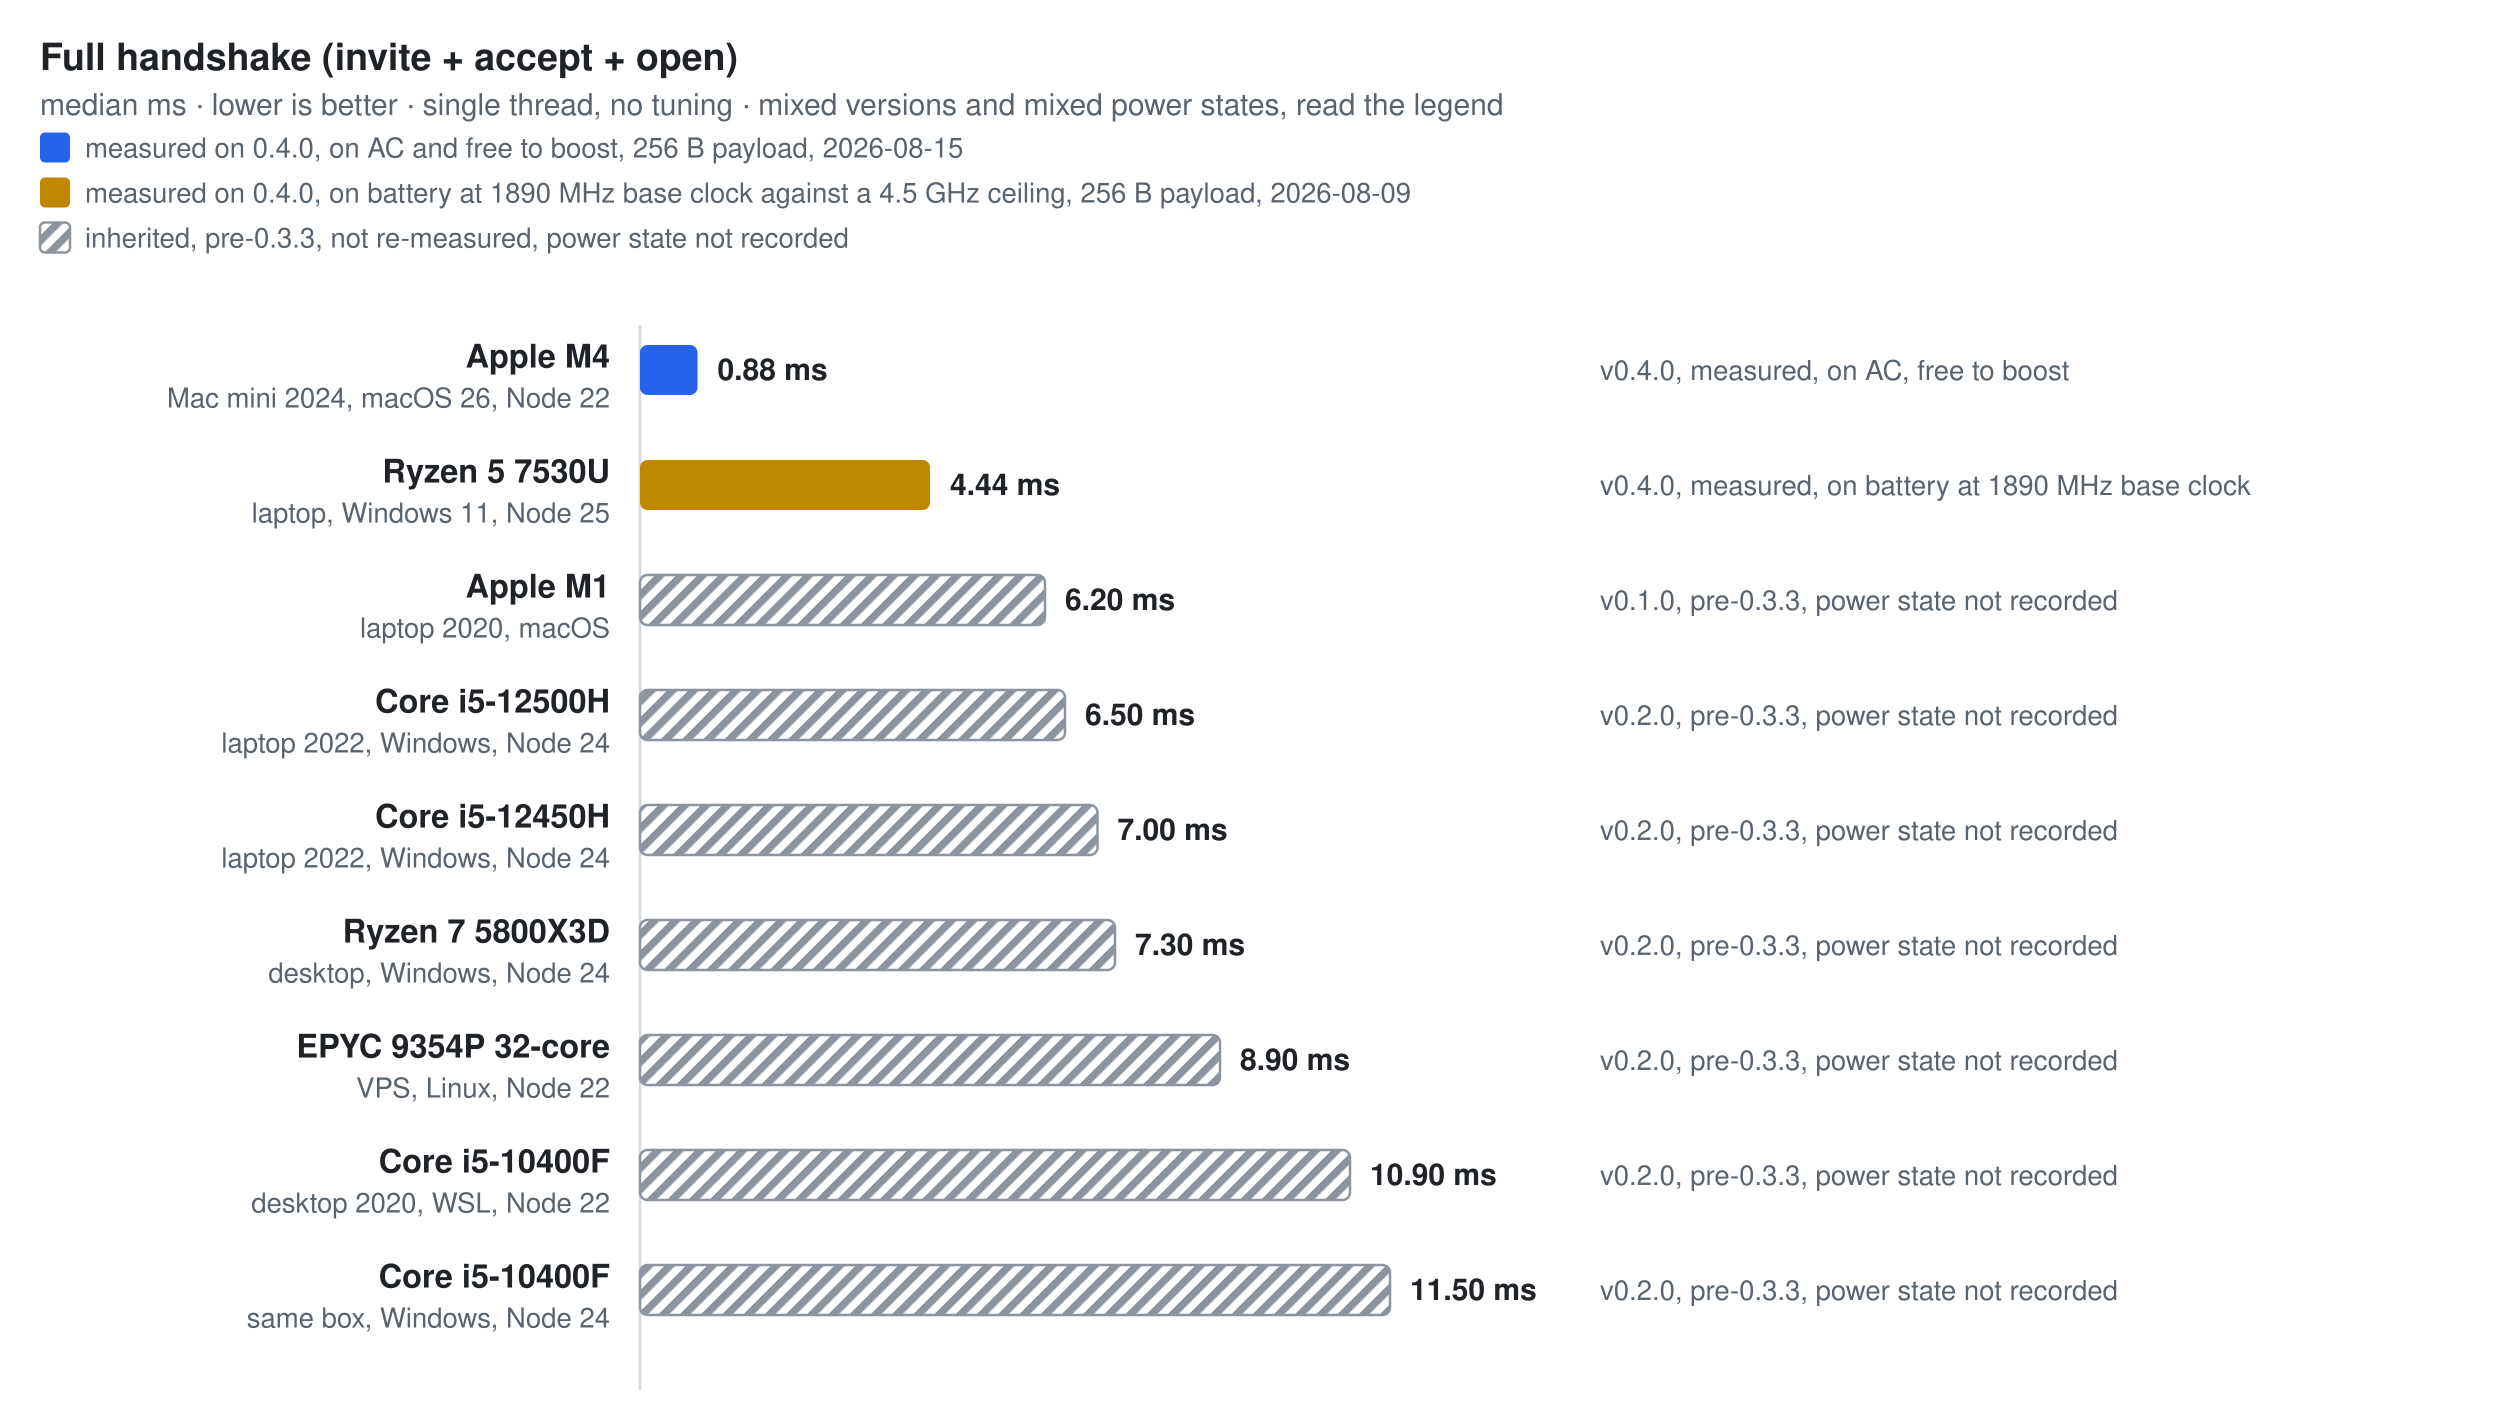
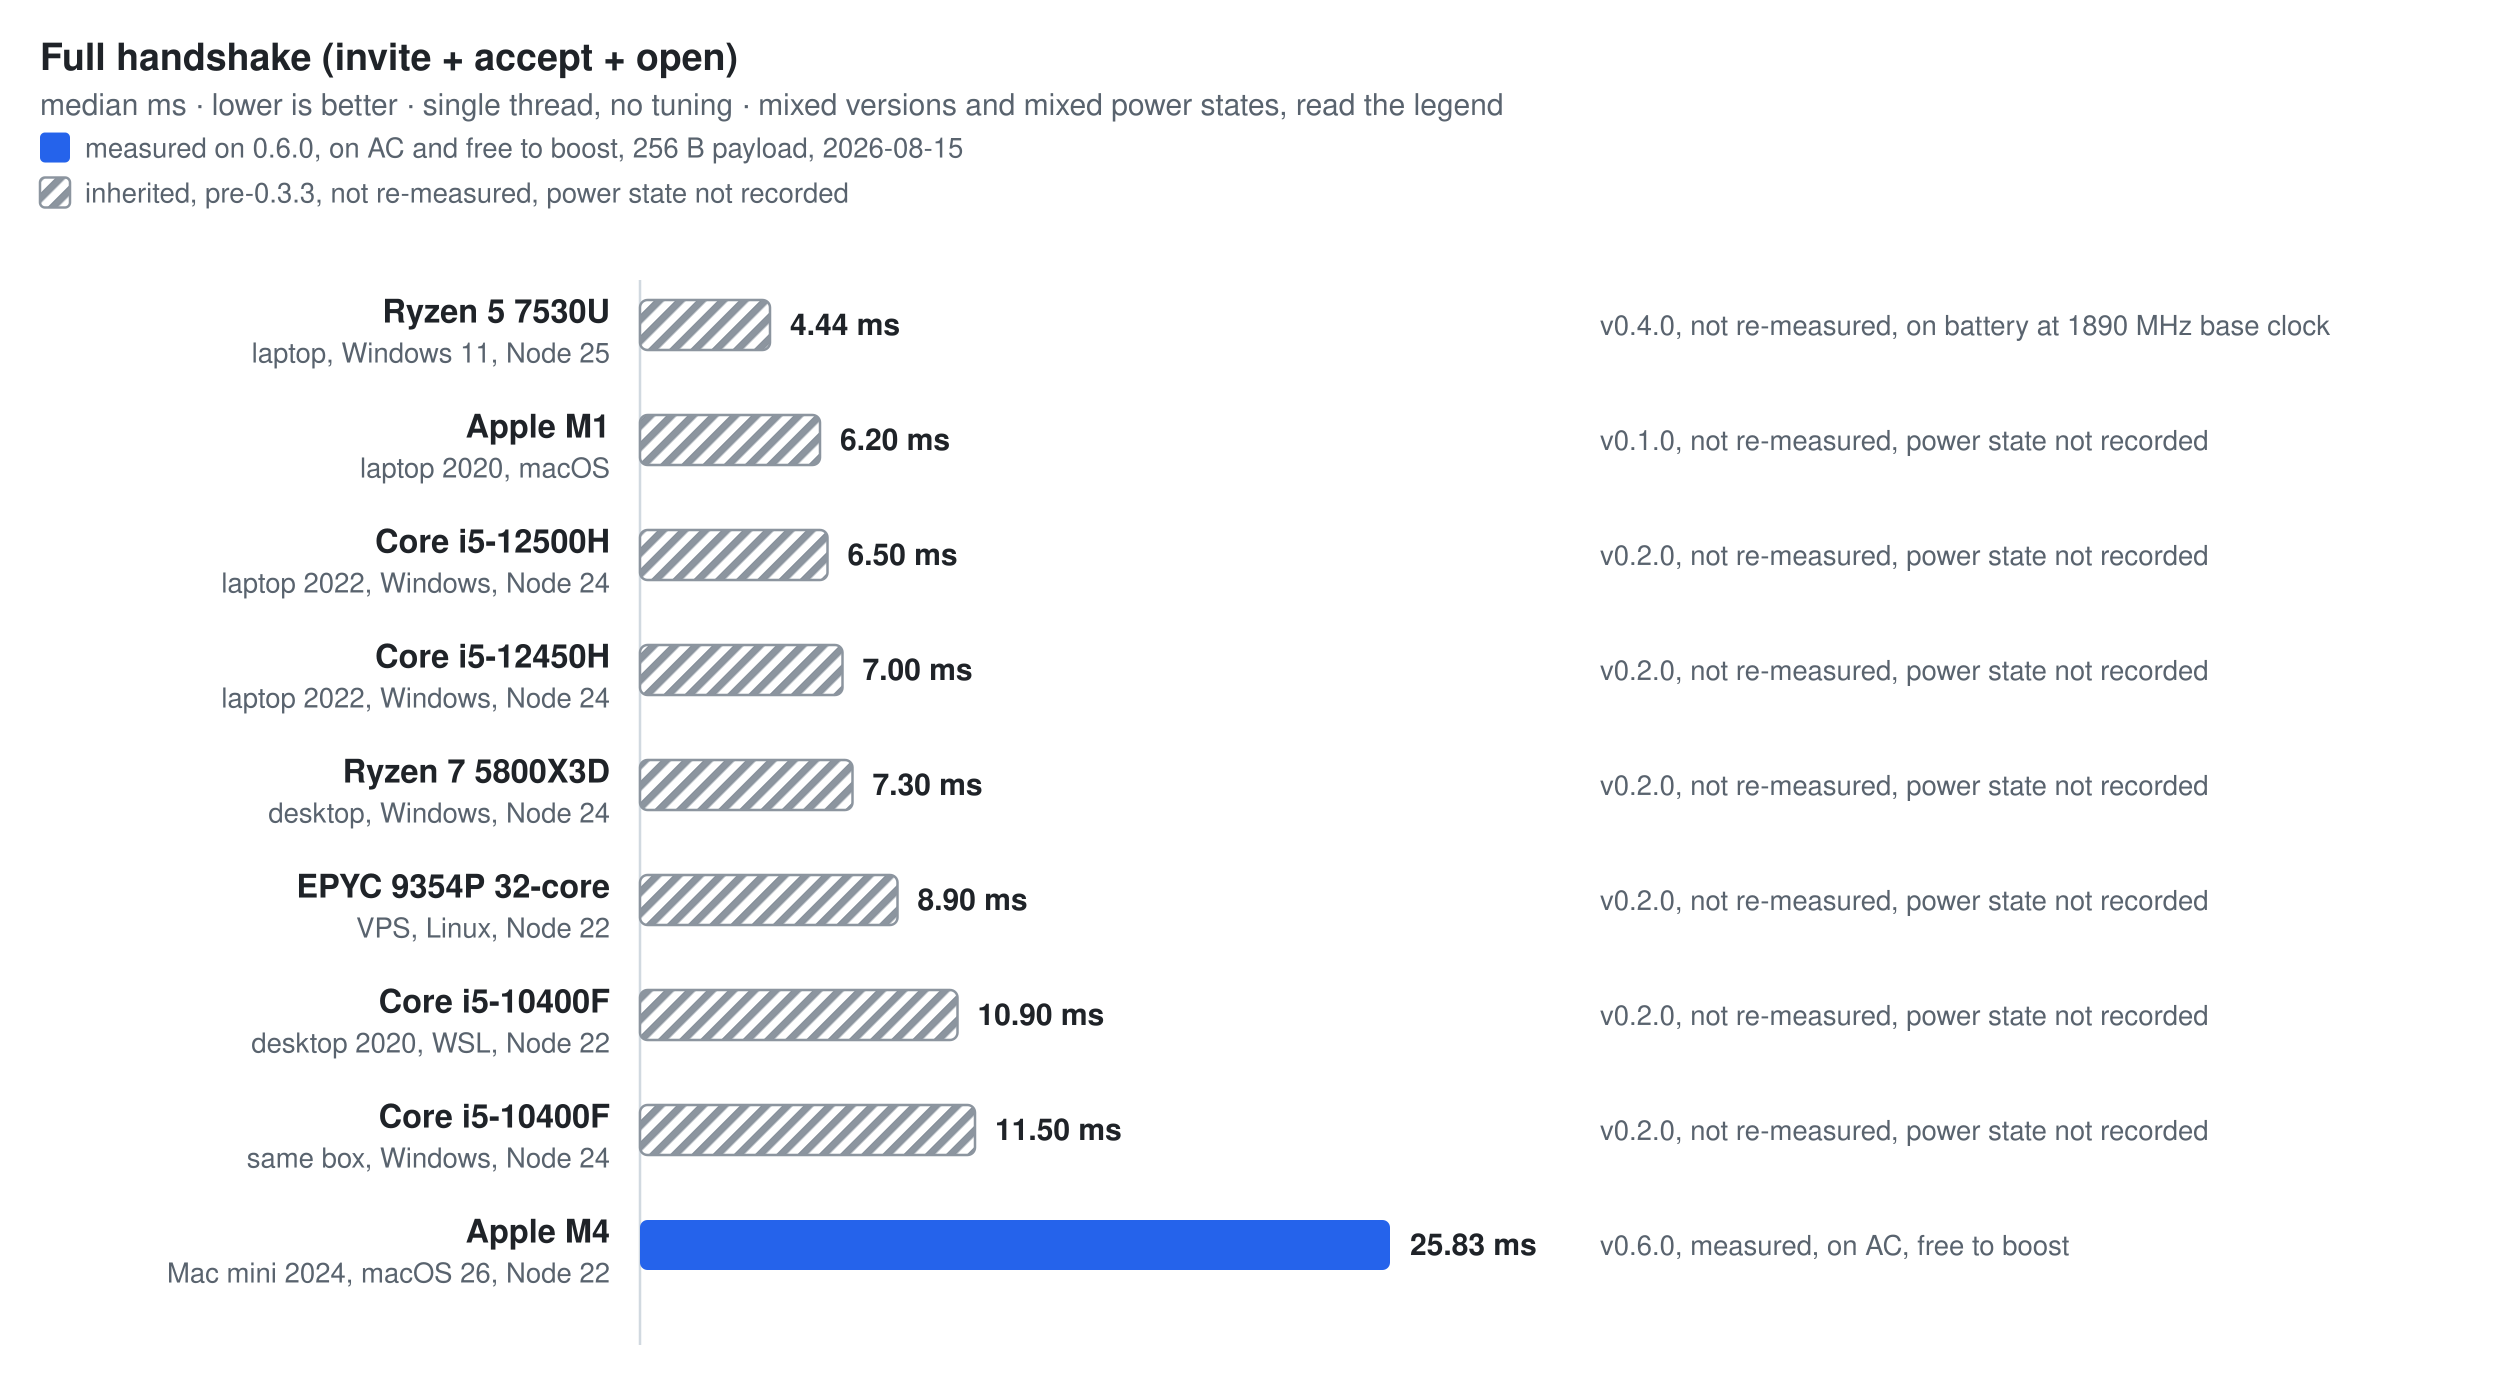
- <svg xmlns="http://www.w3.org/2000/svg" width="1000" height="568" viewBox="0 0 1000 568" role="img" aria-label="Full handshake (invite + accept + open), median ms per machine, lower is better: Apple M4 0.88 (v0.4.0, measured, on AC, free to boost), Ryzen 5 7530U 4.44 (v0.4.0, measured, on battery at 1890 MHz base clock), Apple M1 6.20 (v0.1.0, pre-0.3.3, power state not recorded), Core i5-12500H 6.50 (v0.2.0, pre-0.3.3, power state not recorded), Core i5-12450H 7.00 (v0.2.0, pre-0.3.3, power state not recorded), Ryzen 7 5800X3D 7.30 (v0.2.0, pre-0.3.3, power state not recorded), EPYC 9354P 32-core 8.90 (v0.2.0, pre-0.3.3, power state not recorded), Core i5-10400F 10.90 (v0.2.0, pre-0.3.3, power state not recorded), Core i5-10400F 11.50 (v0.2.0, pre-0.3.3, power state not recorded). Only the Apple M4 and Ryzen 5 7530U rows are measured on 0.4.0. Every inherited row predates the native curve and hash backends added in 0.3.3 and none recorded a power state, so the distance between them and the measured rows mixes version, backend and CPU clock together and is not a clean hardware ranking. The measured rows are not comparable to each other either: Apple M4 on AC, free to boost, Ryzen 5 7530U on battery at 1890 MHz base clock, so the distance between them is a power state stacked on a difference in hardware. Absolute milliseconds on the Ryzen 5 7530U row are power-state dependent: it was taken on battery at 1890 MHz base clock against a 4.5 GHz boost ceiling, so the same code on mains power is considerably quicker.">
-   <rect width="1000" height="568" fill="#ffffff" />
+ <svg xmlns="http://www.w3.org/2000/svg" width="1000" height="550" viewBox="0 0 1000 550" role="img" aria-label="Full handshake (invite + accept + open), median ms per machine, lower is better: Ryzen 5 7530U 4.44 (v0.4.0, not re-measured, on battery at 1890 MHz base clock), Apple M1 6.20 (v0.1.0, not re-measured, power state not recorded), Core i5-12500H 6.50 (v0.2.0, not re-measured, power state not recorded), Core i5-12450H 7.00 (v0.2.0, not re-measured, power state not recorded), Ryzen 7 5800X3D 7.30 (v0.2.0, not re-measured, power state not recorded), EPYC 9354P 32-core 8.90 (v0.2.0, not re-measured, power state not recorded), Core i5-10400F 10.90 (v0.2.0, not re-measured, power state not recorded), Core i5-10400F 11.50 (v0.2.0, not re-measured, power state not recorded), Apple M4 25.83 (v0.6.0, measured, on AC, free to boost). Only the Apple M4 row is measured on 0.6.0. READ THE VERSION ON EACH BAR BEFORE COMPARING THEM. The 0.6.0 handshake carries two ML-DSA-65 signatures and every earlier row does not, which on one unchanged machine is the difference between 0.88 ms and 25.8 ms. So a shorter bar on an older version is not a faster machine, it is an unauthenticated handshake. The seven 0.1.0 and 0.2.0 rows additionally predate the native curve and hash backends added in 0.3.3 and none recorded a power state.">
+   <rect width="1000" height="550" fill="#ffffff" />
  <defs>
    <pattern id="stale" width="6" height="6" patternUnits="userSpaceOnUse" patternTransform="rotate(45)">
      <rect width="6" height="6" fill="#ffffff" />
      <rect width="3" height="6" fill="#8c959f" />
    </pattern>
  </defs>
  <text x="16" y="28" font-family="-apple-system,BlinkMacSystemFont,'Segoe UI',Helvetica,Arial,sans-serif" font-size="15" font-weight="700" fill="#1f2328">Full handshake (invite + accept + open)</text>
  <text x="16" y="46" font-family="-apple-system,BlinkMacSystemFont,'Segoe UI',Helvetica,Arial,sans-serif" font-size="12" fill="#59636e">median ms · lower is better · single thread, no tuning · mixed versions and mixed power states, read the legend</text>
  <rect x="16" y="53" width="12" height="12" rx="2" fill="#2563eb" />
-   <text x="34" y="63" font-family="-apple-system,BlinkMacSystemFont,'Segoe UI',Helvetica,Arial,sans-serif" font-size="11" fill="#59636e">measured on 0.4.0, on AC and free to boost, 256 B payload, 2026-08-15</text>
-   <rect x="16" y="71" width="12" height="12" rx="2" fill="#bf8700" />
-   <text x="34" y="81" font-family="-apple-system,BlinkMacSystemFont,'Segoe UI',Helvetica,Arial,sans-serif" font-size="11" fill="#59636e">measured on 0.4.0, on battery at 1890 MHz base clock against a 4.5 GHz ceiling, 256 B payload, 2026-08-09</text>
-   <rect x="16" y="89" width="12" height="12" rx="2" fill="url(#stale)" stroke="#8c959f" stroke-width="1" />
-   <text x="34" y="99" font-family="-apple-system,BlinkMacSystemFont,'Segoe UI',Helvetica,Arial,sans-serif" font-size="11" fill="#59636e">inherited, pre-0.3.3, not re-measured, power state not recorded</text>
-   <line x1="256" y1="130" x2="256" y2="556" stroke="#d1d9e0" stroke-width="1" />
-   <text x="244" y="147" text-anchor="end" font-family="-apple-system,BlinkMacSystemFont,'Segoe UI',Helvetica,Arial,sans-serif" font-size="13" font-weight="600" fill="#1f2328">Apple M4</text>
-   <text x="244" y="163" text-anchor="end" font-family="-apple-system,BlinkMacSystemFont,'Segoe UI',Helvetica,Arial,sans-serif" font-size="11" fill="#59636e">Mac mini 2024, macOS 26, Node 22</text>
-   <rect x="256" y="138" width="23" height="20" rx="3" fill="#2563eb" />
-   <text x="287" y="152" font-family="-apple-system,BlinkMacSystemFont,'Segoe UI',Helvetica,Arial,sans-serif" font-size="12" font-weight="600" fill="#1f2328">0.88 ms</text>
-   <text x="640" y="152" font-family="-apple-system,BlinkMacSystemFont,'Segoe UI',Helvetica,Arial,sans-serif" font-size="11" fill="#59636e">v0.4.0, measured, on AC, free to boost</text>
-   <text x="244" y="193" text-anchor="end" font-family="-apple-system,BlinkMacSystemFont,'Segoe UI',Helvetica,Arial,sans-serif" font-size="13" font-weight="600" fill="#1f2328">Ryzen 5 7530U</text>
-   <text x="244" y="209" text-anchor="end" font-family="-apple-system,BlinkMacSystemFont,'Segoe UI',Helvetica,Arial,sans-serif" font-size="11" fill="#59636e">laptop, Windows 11, Node 25</text>
-   <rect x="256" y="184" width="116" height="20" rx="3" fill="#bf8700" />
-   <text x="380" y="198" font-family="-apple-system,BlinkMacSystemFont,'Segoe UI',Helvetica,Arial,sans-serif" font-size="12" font-weight="600" fill="#1f2328">4.44 ms</text>
-   <text x="640" y="198" font-family="-apple-system,BlinkMacSystemFont,'Segoe UI',Helvetica,Arial,sans-serif" font-size="11" fill="#59636e">v0.4.0, measured, on battery at 1890 MHz base clock</text>
-   <text x="244" y="239" text-anchor="end" font-family="-apple-system,BlinkMacSystemFont,'Segoe UI',Helvetica,Arial,sans-serif" font-size="13" font-weight="600" fill="#1f2328">Apple M1</text>
-   <text x="244" y="255" text-anchor="end" font-family="-apple-system,BlinkMacSystemFont,'Segoe UI',Helvetica,Arial,sans-serif" font-size="11" fill="#59636e">laptop 2020, macOS</text>
-   <rect x="256" y="230" width="162" height="20" rx="3" fill="url(#stale)" stroke="#8c959f" stroke-width="1" />
-   <text x="426" y="244" font-family="-apple-system,BlinkMacSystemFont,'Segoe UI',Helvetica,Arial,sans-serif" font-size="12" font-weight="600" fill="#1f2328">6.20 ms</text>
-   <text x="640" y="244" font-family="-apple-system,BlinkMacSystemFont,'Segoe UI',Helvetica,Arial,sans-serif" font-size="11" fill="#59636e">v0.1.0, pre-0.3.3, power state not recorded</text>
-   <text x="244" y="285" text-anchor="end" font-family="-apple-system,BlinkMacSystemFont,'Segoe UI',Helvetica,Arial,sans-serif" font-size="13" font-weight="600" fill="#1f2328">Core i5-12500H</text>
-   <text x="244" y="301" text-anchor="end" font-family="-apple-system,BlinkMacSystemFont,'Segoe UI',Helvetica,Arial,sans-serif" font-size="11" fill="#59636e">laptop 2022, Windows, Node 24</text>
-   <rect x="256" y="276" width="170" height="20" rx="3" fill="url(#stale)" stroke="#8c959f" stroke-width="1" />
-   <text x="434" y="290" font-family="-apple-system,BlinkMacSystemFont,'Segoe UI',Helvetica,Arial,sans-serif" font-size="12" font-weight="600" fill="#1f2328">6.50 ms</text>
-   <text x="640" y="290" font-family="-apple-system,BlinkMacSystemFont,'Segoe UI',Helvetica,Arial,sans-serif" font-size="11" fill="#59636e">v0.2.0, pre-0.3.3, power state not recorded</text>
-   <text x="244" y="331" text-anchor="end" font-family="-apple-system,BlinkMacSystemFont,'Segoe UI',Helvetica,Arial,sans-serif" font-size="13" font-weight="600" fill="#1f2328">Core i5-12450H</text>
-   <text x="244" y="347" text-anchor="end" font-family="-apple-system,BlinkMacSystemFont,'Segoe UI',Helvetica,Arial,sans-serif" font-size="11" fill="#59636e">laptop 2022, Windows, Node 24</text>
-   <rect x="256" y="322" width="183" height="20" rx="3" fill="url(#stale)" stroke="#8c959f" stroke-width="1" />
-   <text x="447" y="336" font-family="-apple-system,BlinkMacSystemFont,'Segoe UI',Helvetica,Arial,sans-serif" font-size="12" font-weight="600" fill="#1f2328">7.00 ms</text>
-   <text x="640" y="336" font-family="-apple-system,BlinkMacSystemFont,'Segoe UI',Helvetica,Arial,sans-serif" font-size="11" fill="#59636e">v0.2.0, pre-0.3.3, power state not recorded</text>
-   <text x="244" y="377" text-anchor="end" font-family="-apple-system,BlinkMacSystemFont,'Segoe UI',Helvetica,Arial,sans-serif" font-size="13" font-weight="600" fill="#1f2328">Ryzen 7 5800X3D</text>
-   <text x="244" y="393" text-anchor="end" font-family="-apple-system,BlinkMacSystemFont,'Segoe UI',Helvetica,Arial,sans-serif" font-size="11" fill="#59636e">desktop, Windows, Node 24</text>
-   <rect x="256" y="368" width="190" height="20" rx="3" fill="url(#stale)" stroke="#8c959f" stroke-width="1" />
-   <text x="454" y="382" font-family="-apple-system,BlinkMacSystemFont,'Segoe UI',Helvetica,Arial,sans-serif" font-size="12" font-weight="600" fill="#1f2328">7.30 ms</text>
-   <text x="640" y="382" font-family="-apple-system,BlinkMacSystemFont,'Segoe UI',Helvetica,Arial,sans-serif" font-size="11" fill="#59636e">v0.2.0, pre-0.3.3, power state not recorded</text>
-   <text x="244" y="423" text-anchor="end" font-family="-apple-system,BlinkMacSystemFont,'Segoe UI',Helvetica,Arial,sans-serif" font-size="13" font-weight="600" fill="#1f2328">EPYC 9354P 32-core</text>
-   <text x="244" y="439" text-anchor="end" font-family="-apple-system,BlinkMacSystemFont,'Segoe UI',Helvetica,Arial,sans-serif" font-size="11" fill="#59636e">VPS, Linux, Node 22</text>
-   <rect x="256" y="414" width="232" height="20" rx="3" fill="url(#stale)" stroke="#8c959f" stroke-width="1" />
-   <text x="496" y="428" font-family="-apple-system,BlinkMacSystemFont,'Segoe UI',Helvetica,Arial,sans-serif" font-size="12" font-weight="600" fill="#1f2328">8.90 ms</text>
-   <text x="640" y="428" font-family="-apple-system,BlinkMacSystemFont,'Segoe UI',Helvetica,Arial,sans-serif" font-size="11" fill="#59636e">v0.2.0, pre-0.3.3, power state not recorded</text>
-   <text x="244" y="469" text-anchor="end" font-family="-apple-system,BlinkMacSystemFont,'Segoe UI',Helvetica,Arial,sans-serif" font-size="13" font-weight="600" fill="#1f2328">Core i5-10400F</text>
-   <text x="244" y="485" text-anchor="end" font-family="-apple-system,BlinkMacSystemFont,'Segoe UI',Helvetica,Arial,sans-serif" font-size="11" fill="#59636e">desktop 2020, WSL, Node 22</text>
-   <rect x="256" y="460" width="284" height="20" rx="3" fill="url(#stale)" stroke="#8c959f" stroke-width="1" />
-   <text x="548" y="474" font-family="-apple-system,BlinkMacSystemFont,'Segoe UI',Helvetica,Arial,sans-serif" font-size="12" font-weight="600" fill="#1f2328">10.90 ms</text>
-   <text x="640" y="474" font-family="-apple-system,BlinkMacSystemFont,'Segoe UI',Helvetica,Arial,sans-serif" font-size="11" fill="#59636e">v0.2.0, pre-0.3.3, power state not recorded</text>
-   <text x="244" y="515" text-anchor="end" font-family="-apple-system,BlinkMacSystemFont,'Segoe UI',Helvetica,Arial,sans-serif" font-size="13" font-weight="600" fill="#1f2328">Core i5-10400F</text>
-   <text x="244" y="531" text-anchor="end" font-family="-apple-system,BlinkMacSystemFont,'Segoe UI',Helvetica,Arial,sans-serif" font-size="11" fill="#59636e">same box, Windows, Node 24</text>
-   <rect x="256" y="506" width="300" height="20" rx="3" fill="url(#stale)" stroke="#8c959f" stroke-width="1" />
-   <text x="564" y="520" font-family="-apple-system,BlinkMacSystemFont,'Segoe UI',Helvetica,Arial,sans-serif" font-size="12" font-weight="600" fill="#1f2328">11.50 ms</text>
-   <text x="640" y="520" font-family="-apple-system,BlinkMacSystemFont,'Segoe UI',Helvetica,Arial,sans-serif" font-size="11" fill="#59636e">v0.2.0, pre-0.3.3, power state not recorded</text>
+   <text x="34" y="63" font-family="-apple-system,BlinkMacSystemFont,'Segoe UI',Helvetica,Arial,sans-serif" font-size="11" fill="#59636e">measured on 0.6.0, on AC and free to boost, 256 B payload, 2026-08-15</text>
+   <rect x="16" y="71" width="12" height="12" rx="2" fill="url(#stale)" stroke="#8c959f" stroke-width="1" />
+   <text x="34" y="81" font-family="-apple-system,BlinkMacSystemFont,'Segoe UI',Helvetica,Arial,sans-serif" font-size="11" fill="#59636e">inherited, pre-0.3.3, not re-measured, power state not recorded</text>
+   <line x1="256" y1="112" x2="256" y2="538" stroke="#d1d9e0" stroke-width="1" />
+   <text x="244" y="129" text-anchor="end" font-family="-apple-system,BlinkMacSystemFont,'Segoe UI',Helvetica,Arial,sans-serif" font-size="13" font-weight="600" fill="#1f2328">Ryzen 5 7530U</text>
+   <text x="244" y="145" text-anchor="end" font-family="-apple-system,BlinkMacSystemFont,'Segoe UI',Helvetica,Arial,sans-serif" font-size="11" fill="#59636e">laptop, Windows 11, Node 25</text>
+   <rect x="256" y="120" width="52" height="20" rx="3" fill="url(#stale)" stroke="#8c959f" stroke-width="1" />
+   <text x="316" y="134" font-family="-apple-system,BlinkMacSystemFont,'Segoe UI',Helvetica,Arial,sans-serif" font-size="12" font-weight="600" fill="#1f2328">4.44 ms</text>
+   <text x="640" y="134" font-family="-apple-system,BlinkMacSystemFont,'Segoe UI',Helvetica,Arial,sans-serif" font-size="11" fill="#59636e">v0.4.0, not re-measured, on battery at 1890 MHz base clock</text>
+   <text x="244" y="175" text-anchor="end" font-family="-apple-system,BlinkMacSystemFont,'Segoe UI',Helvetica,Arial,sans-serif" font-size="13" font-weight="600" fill="#1f2328">Apple M1</text>
+   <text x="244" y="191" text-anchor="end" font-family="-apple-system,BlinkMacSystemFont,'Segoe UI',Helvetica,Arial,sans-serif" font-size="11" fill="#59636e">laptop 2020, macOS</text>
+   <rect x="256" y="166" width="72" height="20" rx="3" fill="url(#stale)" stroke="#8c959f" stroke-width="1" />
+   <text x="336" y="180" font-family="-apple-system,BlinkMacSystemFont,'Segoe UI',Helvetica,Arial,sans-serif" font-size="12" font-weight="600" fill="#1f2328">6.20 ms</text>
+   <text x="640" y="180" font-family="-apple-system,BlinkMacSystemFont,'Segoe UI',Helvetica,Arial,sans-serif" font-size="11" fill="#59636e">v0.1.0, not re-measured, power state not recorded</text>
+   <text x="244" y="221" text-anchor="end" font-family="-apple-system,BlinkMacSystemFont,'Segoe UI',Helvetica,Arial,sans-serif" font-size="13" font-weight="600" fill="#1f2328">Core i5-12500H</text>
+   <text x="244" y="237" text-anchor="end" font-family="-apple-system,BlinkMacSystemFont,'Segoe UI',Helvetica,Arial,sans-serif" font-size="11" fill="#59636e">laptop 2022, Windows, Node 24</text>
+   <rect x="256" y="212" width="75" height="20" rx="3" fill="url(#stale)" stroke="#8c959f" stroke-width="1" />
+   <text x="339" y="226" font-family="-apple-system,BlinkMacSystemFont,'Segoe UI',Helvetica,Arial,sans-serif" font-size="12" font-weight="600" fill="#1f2328">6.50 ms</text>
+   <text x="640" y="226" font-family="-apple-system,BlinkMacSystemFont,'Segoe UI',Helvetica,Arial,sans-serif" font-size="11" fill="#59636e">v0.2.0, not re-measured, power state not recorded</text>
+   <text x="244" y="267" text-anchor="end" font-family="-apple-system,BlinkMacSystemFont,'Segoe UI',Helvetica,Arial,sans-serif" font-size="13" font-weight="600" fill="#1f2328">Core i5-12450H</text>
+   <text x="244" y="283" text-anchor="end" font-family="-apple-system,BlinkMacSystemFont,'Segoe UI',Helvetica,Arial,sans-serif" font-size="11" fill="#59636e">laptop 2022, Windows, Node 24</text>
+   <rect x="256" y="258" width="81" height="20" rx="3" fill="url(#stale)" stroke="#8c959f" stroke-width="1" />
+   <text x="345" y="272" font-family="-apple-system,BlinkMacSystemFont,'Segoe UI',Helvetica,Arial,sans-serif" font-size="12" font-weight="600" fill="#1f2328">7.00 ms</text>
+   <text x="640" y="272" font-family="-apple-system,BlinkMacSystemFont,'Segoe UI',Helvetica,Arial,sans-serif" font-size="11" fill="#59636e">v0.2.0, not re-measured, power state not recorded</text>
+   <text x="244" y="313" text-anchor="end" font-family="-apple-system,BlinkMacSystemFont,'Segoe UI',Helvetica,Arial,sans-serif" font-size="13" font-weight="600" fill="#1f2328">Ryzen 7 5800X3D</text>
+   <text x="244" y="329" text-anchor="end" font-family="-apple-system,BlinkMacSystemFont,'Segoe UI',Helvetica,Arial,sans-serif" font-size="11" fill="#59636e">desktop, Windows, Node 24</text>
+   <rect x="256" y="304" width="85" height="20" rx="3" fill="url(#stale)" stroke="#8c959f" stroke-width="1" />
+   <text x="349" y="318" font-family="-apple-system,BlinkMacSystemFont,'Segoe UI',Helvetica,Arial,sans-serif" font-size="12" font-weight="600" fill="#1f2328">7.30 ms</text>
+   <text x="640" y="318" font-family="-apple-system,BlinkMacSystemFont,'Segoe UI',Helvetica,Arial,sans-serif" font-size="11" fill="#59636e">v0.2.0, not re-measured, power state not recorded</text>
+   <text x="244" y="359" text-anchor="end" font-family="-apple-system,BlinkMacSystemFont,'Segoe UI',Helvetica,Arial,sans-serif" font-size="13" font-weight="600" fill="#1f2328">EPYC 9354P 32-core</text>
+   <text x="244" y="375" text-anchor="end" font-family="-apple-system,BlinkMacSystemFont,'Segoe UI',Helvetica,Arial,sans-serif" font-size="11" fill="#59636e">VPS, Linux, Node 22</text>
+   <rect x="256" y="350" width="103" height="20" rx="3" fill="url(#stale)" stroke="#8c959f" stroke-width="1" />
+   <text x="367" y="364" font-family="-apple-system,BlinkMacSystemFont,'Segoe UI',Helvetica,Arial,sans-serif" font-size="12" font-weight="600" fill="#1f2328">8.90 ms</text>
+   <text x="640" y="364" font-family="-apple-system,BlinkMacSystemFont,'Segoe UI',Helvetica,Arial,sans-serif" font-size="11" fill="#59636e">v0.2.0, not re-measured, power state not recorded</text>
+   <text x="244" y="405" text-anchor="end" font-family="-apple-system,BlinkMacSystemFont,'Segoe UI',Helvetica,Arial,sans-serif" font-size="13" font-weight="600" fill="#1f2328">Core i5-10400F</text>
+   <text x="244" y="421" text-anchor="end" font-family="-apple-system,BlinkMacSystemFont,'Segoe UI',Helvetica,Arial,sans-serif" font-size="11" fill="#59636e">desktop 2020, WSL, Node 22</text>
+   <rect x="256" y="396" width="127" height="20" rx="3" fill="url(#stale)" stroke="#8c959f" stroke-width="1" />
+   <text x="391" y="410" font-family="-apple-system,BlinkMacSystemFont,'Segoe UI',Helvetica,Arial,sans-serif" font-size="12" font-weight="600" fill="#1f2328">10.90 ms</text>
+   <text x="640" y="410" font-family="-apple-system,BlinkMacSystemFont,'Segoe UI',Helvetica,Arial,sans-serif" font-size="11" fill="#59636e">v0.2.0, not re-measured, power state not recorded</text>
+   <text x="244" y="451" text-anchor="end" font-family="-apple-system,BlinkMacSystemFont,'Segoe UI',Helvetica,Arial,sans-serif" font-size="13" font-weight="600" fill="#1f2328">Core i5-10400F</text>
+   <text x="244" y="467" text-anchor="end" font-family="-apple-system,BlinkMacSystemFont,'Segoe UI',Helvetica,Arial,sans-serif" font-size="11" fill="#59636e">same box, Windows, Node 24</text>
+   <rect x="256" y="442" width="134" height="20" rx="3" fill="url(#stale)" stroke="#8c959f" stroke-width="1" />
+   <text x="398" y="456" font-family="-apple-system,BlinkMacSystemFont,'Segoe UI',Helvetica,Arial,sans-serif" font-size="12" font-weight="600" fill="#1f2328">11.50 ms</text>
+   <text x="640" y="456" font-family="-apple-system,BlinkMacSystemFont,'Segoe UI',Helvetica,Arial,sans-serif" font-size="11" fill="#59636e">v0.2.0, not re-measured, power state not recorded</text>
+   <text x="244" y="497" text-anchor="end" font-family="-apple-system,BlinkMacSystemFont,'Segoe UI',Helvetica,Arial,sans-serif" font-size="13" font-weight="600" fill="#1f2328">Apple M4</text>
+   <text x="244" y="513" text-anchor="end" font-family="-apple-system,BlinkMacSystemFont,'Segoe UI',Helvetica,Arial,sans-serif" font-size="11" fill="#59636e">Mac mini 2024, macOS 26, Node 22</text>
+   <rect x="256" y="488" width="300" height="20" rx="3" fill="#2563eb" />
+   <text x="564" y="502" font-family="-apple-system,BlinkMacSystemFont,'Segoe UI',Helvetica,Arial,sans-serif" font-size="12" font-weight="600" fill="#1f2328">25.83 ms</text>
+   <text x="640" y="502" font-family="-apple-system,BlinkMacSystemFont,'Segoe UI',Helvetica,Arial,sans-serif" font-size="11" fill="#59636e">v0.6.0, measured, on AC, free to boost</text>
</svg>
